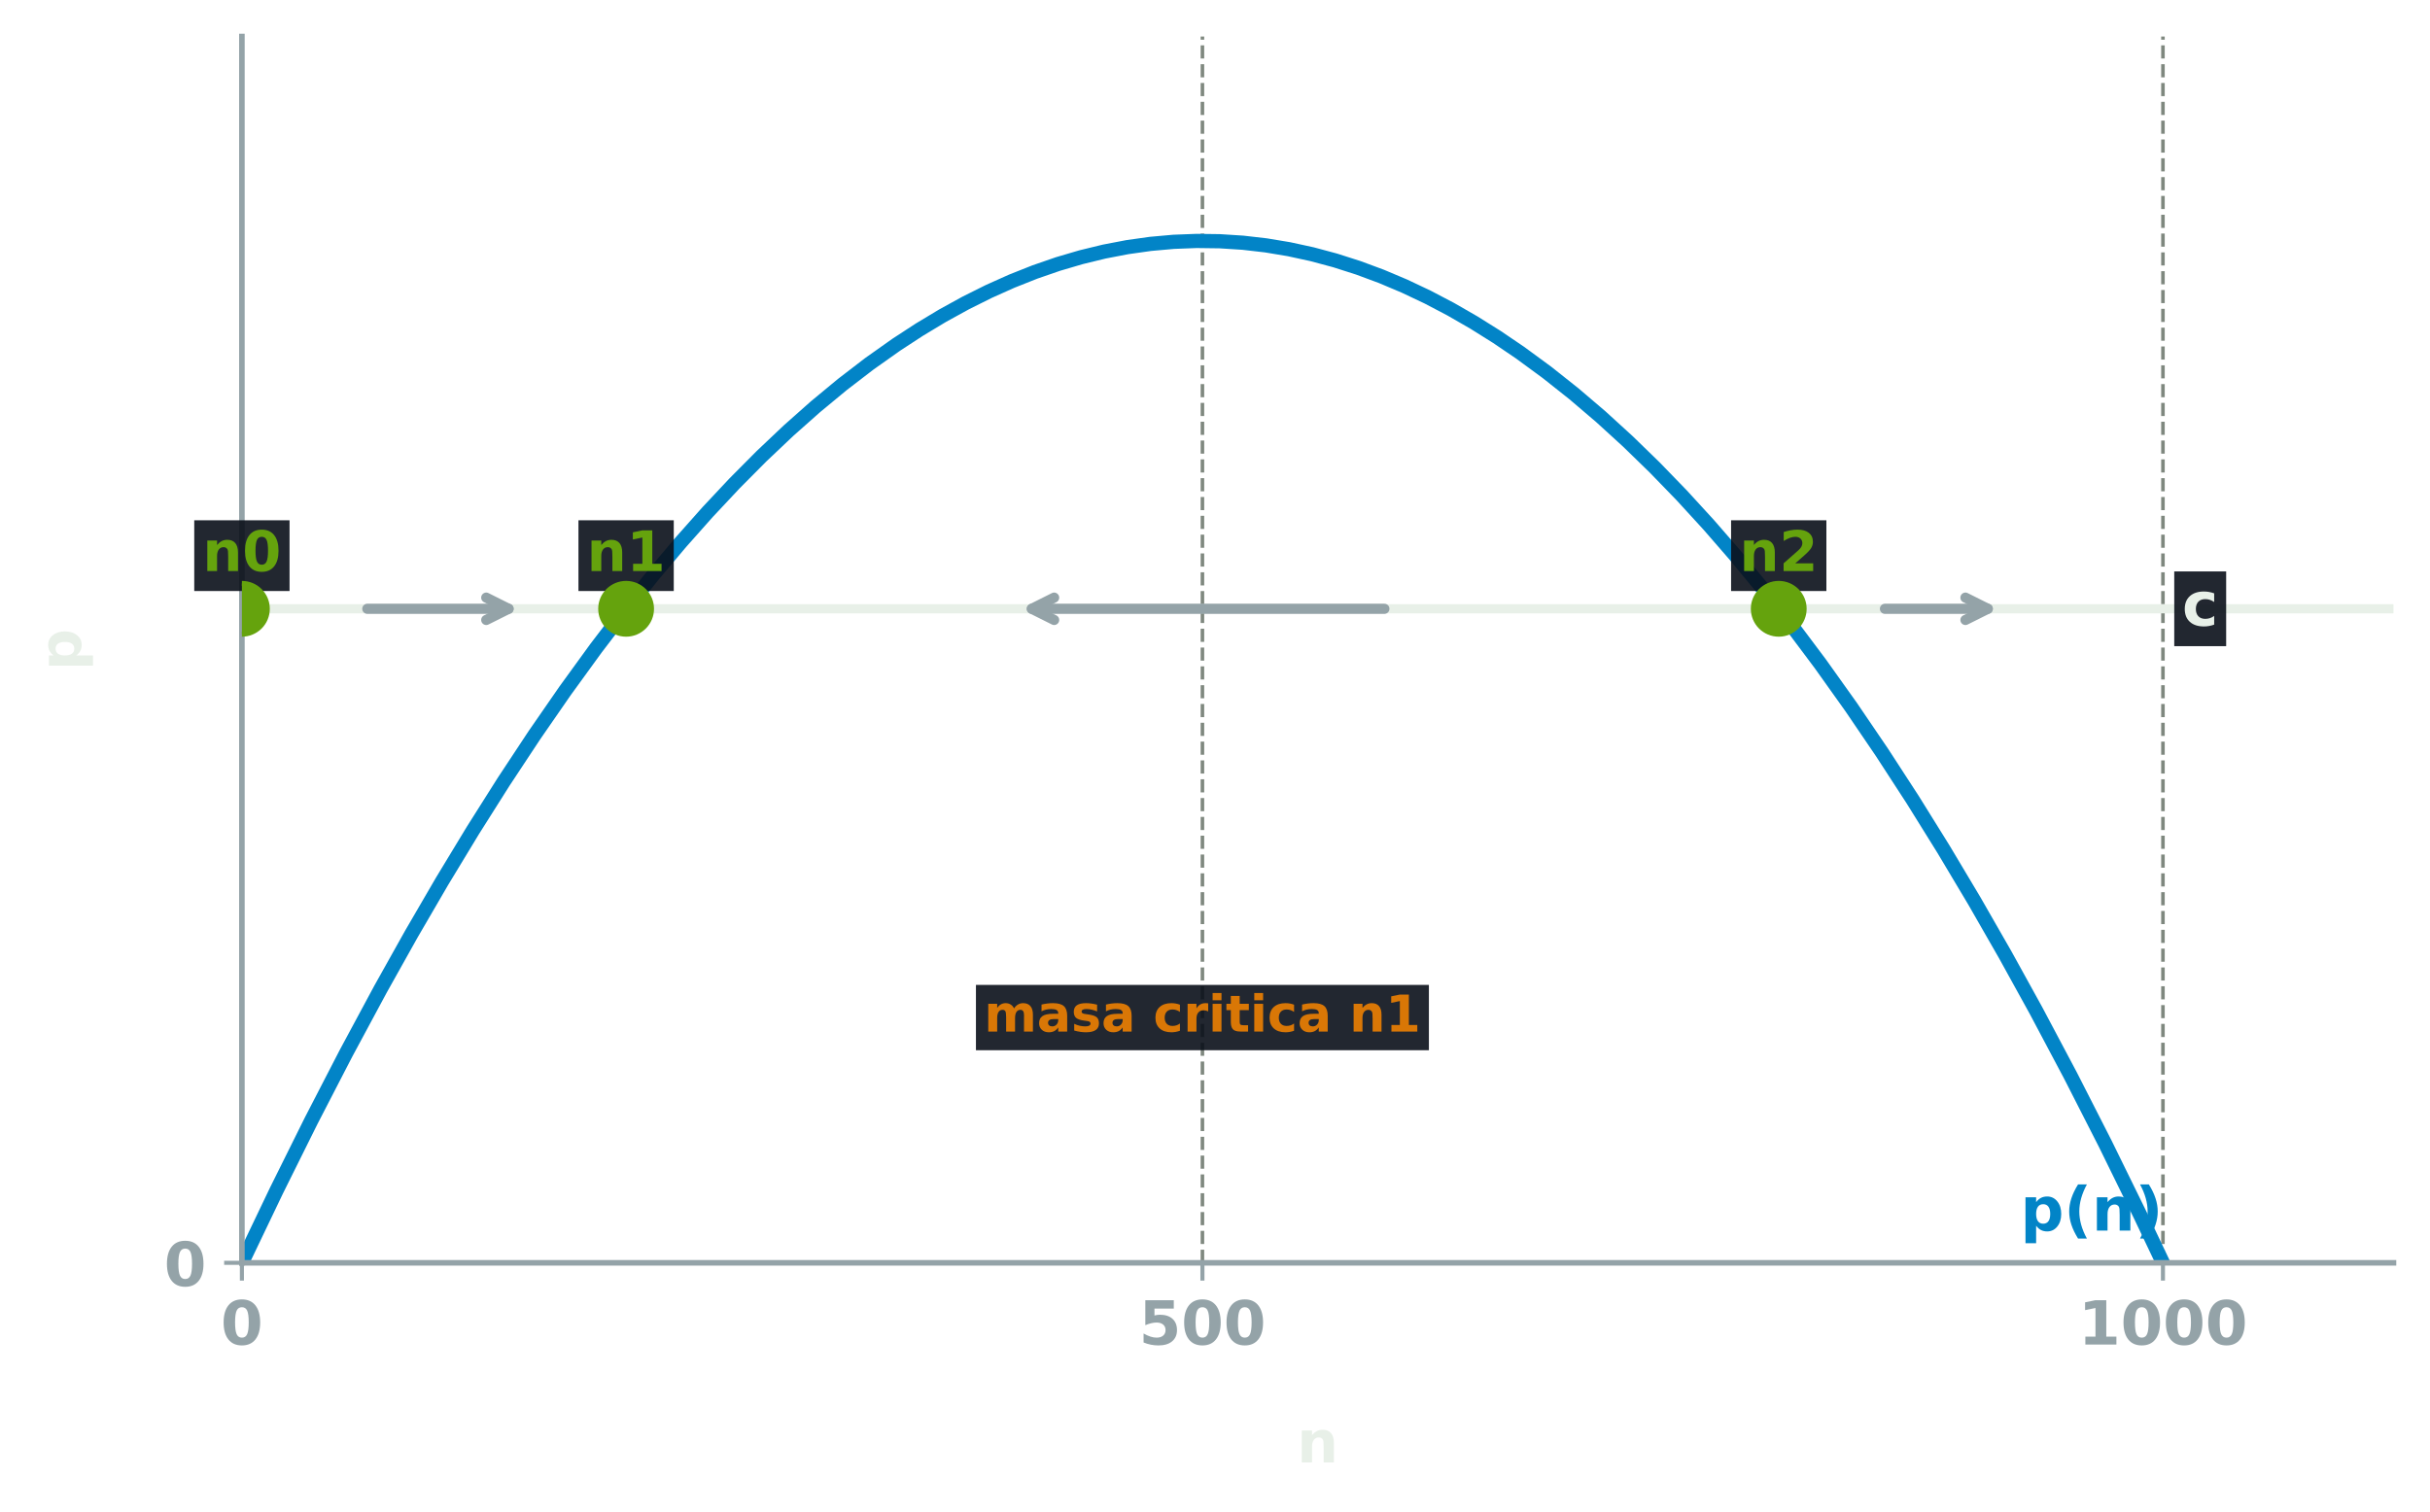
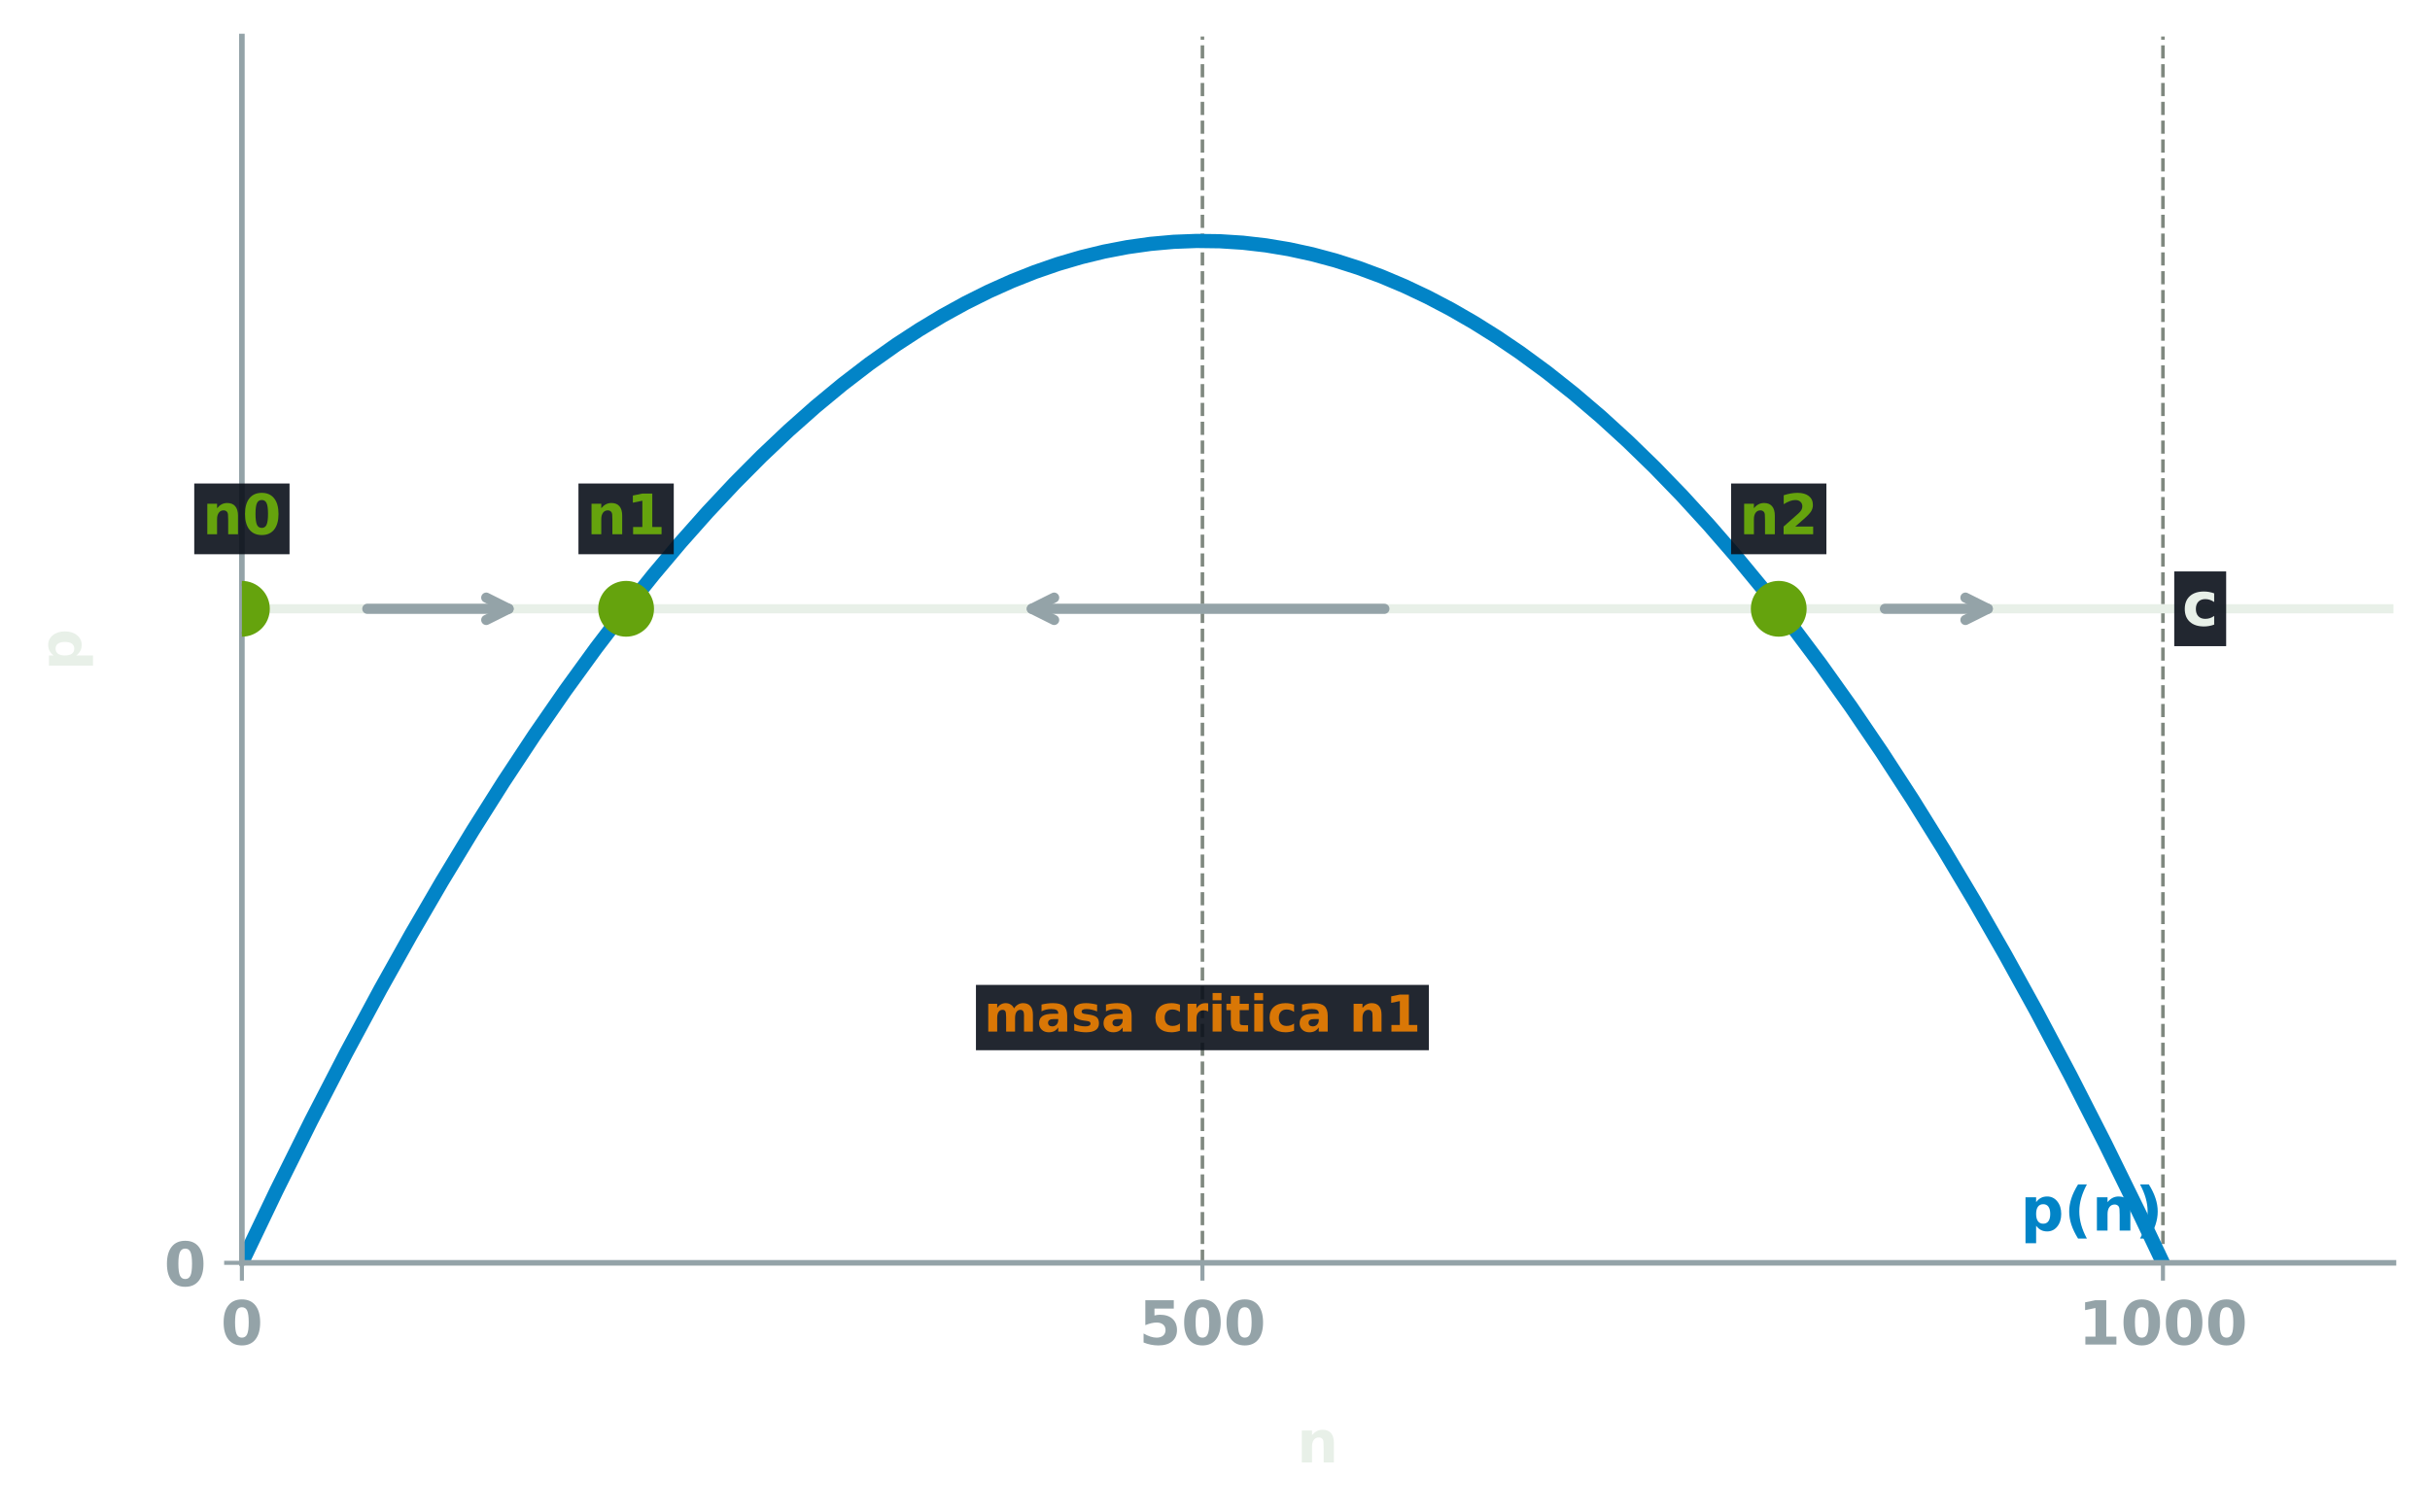
<svg xmlns="http://www.w3.org/2000/svg" xmlns:xlink="http://www.w3.org/1999/xlink" width="478.959pt" height="297.92pt" viewBox="0 0 478.959 297.92" version="1.1">
  <defs>
    <style type="text/css">*{stroke-linejoin: round; stroke-linecap: butt}</style>
  </defs>
  <g id="figure_1">
    <g id="patch_1">
      <path d="M 0 297.92  L 478.959 297.92  L 478.959 0  L 0 0  L 0 297.92  z " style="fill: none; opacity: 0" />
    </g>
    <g id="axes_1">
      <g id="patch_2">
        <path d="M 47.679 248.976  L 471.759 248.976  L 471.759 7.2  L 47.679 7.2  L 47.679 248.976  z " style="fill: none" />
      </g>
      <g id="matplotlib.axis_1">
        <g id="xtick_1">
          <g id="line2d_1">
            <path d="M 47.679 248.976  L 47.679 7.2  " clip-path="url(#p44074ce4bd)" style="fill: none; stroke-dasharray: 2.59,1.12; stroke-dashoffset: 0; stroke: #2a3a2a; stroke-opacity: 0.6; stroke-width: 0.7" />
          </g>
          <g id="line2d_2">
            <defs>
              <path id="m409fbe080f" d="M 0 0  L 0 3.5  " style="stroke: #94a3a8; stroke-width: 0.8" />
            </defs>
            <g>
              <use xlink:href="#m409fbe080f" x="47.679" y="248.976" style="fill: #94a3a8; stroke: #94a3a8; stroke-width: 0.8" />
            </g>
          </g>
          <g id="text_1">
            <g style="fill: #94a3a8" transform="translate(43.50453 265.0941) scale(0.12 -0.12)">
              <defs>
                <path id="DejaVuSans-Bold-30" d="M 2944 2338  Q 2944 3213 2780 3570  Q 2616 3928 2228 3928  Q 1841 3928 1675 3570  Q 1509 3213 1509 2338  Q 1509 1453 1675 1090  Q 1841 728 2228 728  Q 2613 728 2778 1090  Q 2944 1453 2944 2338  z M 4147 2328  Q 4147 1169 3647 539  Q 3147 -91 2228 -91  Q 1306 -91 806 539  Q 306 1169 306 2328  Q 306 3491 806 4120  Q 1306 4750 2228 4750  Q 3147 4750 3647 4120  Q 4147 3491 4147 2328  z " transform="scale(0.015625)" />
              </defs>
              <use xlink:href="#DejaVuSans-Bold-30" />
            </g>
          </g>
        </g>
        <g id="xtick_2">
          <g id="line2d_3">
            <path d="M 237.001 248.976  L 237.001 7.2  " clip-path="url(#p44074ce4bd)" style="fill: none; stroke-dasharray: 2.59,1.12; stroke-dashoffset: 0; stroke: #2a3a2a; stroke-opacity: 0.6; stroke-width: 0.7" />
          </g>
          <g id="line2d_4">
            <g>
              <use xlink:href="#m409fbe080f" x="237.001" y="248.976" style="fill: #94a3a8; stroke: #94a3a8; stroke-width: 0.8" />
            </g>
          </g>
          <g id="text_2">
            <g style="fill: #94a3a8" transform="translate(224.4766 265.0941) scale(0.12 -0.12)">
              <defs>
                <path id="DejaVuSans-Bold-35" d="M 678 4666  L 3669 4666  L 3669 3781  L 1638 3781  L 1638 3059  Q 1775 3097 1914 3117  Q 2053 3138 2203 3138  Q 3056 3138 3531 2711  Q 4006 2284 4006 1522  Q 4006 766 3489 337  Q 2972 -91 2053 -91  Q 1656 -91 1267 -14  Q 878 63 494 219  L 494 1166  Q 875 947 1217 837  Q 1559 728 1863 728  Q 2300 728 2551 942  Q 2803 1156 2803 1522  Q 2803 1891 2551 2103  Q 2300 2316 1863 2316  Q 1603 2316 1309 2248  Q 1016 2181 678 2041  L 678 4666  z " transform="scale(0.015625)" />
              </defs>
              <use xlink:href="#DejaVuSans-Bold-35" />
              <use xlink:href="#DejaVuSans-Bold-30" x="69.58" />
              <use xlink:href="#DejaVuSans-Bold-30" x="139.16" />
            </g>
          </g>
        </g>
        <g id="xtick_3">
          <g id="line2d_5">
            <path d="M 426.322 248.976  L 426.322 7.2  " clip-path="url(#p44074ce4bd)" style="fill: none; stroke-dasharray: 2.59,1.12; stroke-dashoffset: 0; stroke: #2a3a2a; stroke-opacity: 0.6; stroke-width: 0.7" />
          </g>
          <g id="line2d_6">
            <g>
              <use xlink:href="#m409fbe080f" x="426.322" y="248.976" style="fill: #94a3a8; stroke: #94a3a8; stroke-width: 0.8" />
            </g>
          </g>
          <g id="text_3">
            <g style="fill: #94a3a8" transform="translate(409.6233 265.0941) scale(0.12 -0.12)">
              <defs>
                <path id="DejaVuSans-Bold-31" d="M 750 831  L 1813 831  L 1813 3847  L 722 3622  L 722 4441  L 1806 4666  L 2950 4666  L 2950 831  L 4013 831  L 4013 0  L 750 0  L 750 831  z " transform="scale(0.015625)" />
              </defs>
              <use xlink:href="#DejaVuSans-Bold-31" />
              <use xlink:href="#DejaVuSans-Bold-30" x="69.58" />
              <use xlink:href="#DejaVuSans-Bold-30" x="139.16" />
              <use xlink:href="#DejaVuSans-Bold-30" x="208.74" />
            </g>
          </g>
        </g>
        <g id="text_4">
          <g style="fill: #e8f0e8" transform="translate(255.6259 288.328) scale(0.115 -0.115)">
            <defs>
              <path id="DejaVuSans-Bold-6e" d="M 4056 2131  L 4056 0  L 2931 0  L 2931 347  L 2931 1631  Q 2931 2084 2911 2256  Q 2891 2428 2841 2509  Q 2775 2619 2662 2680  Q 2550 2741 2406 2741  Q 2056 2741 1856 2470  Q 1656 2200 1656 1722  L 1656 0  L 538 0  L 538 3500  L 1656 3500  L 1656 2988  Q 1909 3294 2193 3439  Q 2478 3584 2822 3584  Q 3428 3584 3742 3212  Q 4056 2841 4056 2131  z " transform="scale(0.015625)" />
            </defs>
            <use xlink:href="#DejaVuSans-Bold-6e" />
          </g>
        </g>
      </g>
      <g id="matplotlib.axis_2">
        <g id="ytick_1">
          <g id="line2d_7">
            <path d="M 47.679 248.976  L 471.759 248.976  " clip-path="url(#p44074ce4bd)" style="fill: none; stroke-dasharray: 2.59,1.12; stroke-dashoffset: 0; stroke: #2a3a2a; stroke-opacity: 0.6; stroke-width: 0.7" />
          </g>
          <g id="line2d_8">
            <defs>
              <path id="m766cb33b4f" d="M 0 0  L -3.5 0  " style="stroke: #94a3a8; stroke-width: 0.8" />
            </defs>
            <g>
              <use xlink:href="#m766cb33b4f" x="47.679" y="248.976" style="fill: #94a3a8; stroke: #94a3a8; stroke-width: 0.8" />
            </g>
          </g>
          <g id="text_5">
            <g style="fill: #94a3a8" transform="translate(32.32984 253.5351) scale(0.12 -0.12)">
              <use xlink:href="#DejaVuSans-Bold-30" />
            </g>
          </g>
        </g>
        <g id="text_6">
          <g style="fill: #e8f0e8" transform="translate(15.9382 132.2037) rotate(-90) scale(0.115 -0.115)">
            <defs>
              <path id="DejaVuSans-Bold-70" d="M 1656 506  L 1656 -1331  L 538 -1331  L 538 3500  L 1656 3500  L 1656 2988  Q 1888 3294 2169 3439  Q 2450 3584 2816 3584  Q 3463 3584 3878 3070  Q 4294 2556 4294 1747  Q 4294 938 3878 423  Q 3463 -91 2816 -91  Q 2450 -91 2169 54  Q 1888 200 1656 506  z M 2400 2772  Q 2041 2772 1848 2508  Q 1656 2244 1656 1747  Q 1656 1250 1848 986  Q 2041 722 2400 722  Q 2759 722 2948 984  Q 3138 1247 3138 1747  Q 3138 2247 2948 2509  Q 2759 2772 2400 2772  z " transform="scale(0.015625)" />
            </defs>
            <use xlink:href="#DejaVuSans-Bold-70" />
          </g>
        </g>
      </g>
      <g id="line2d_9">
        <path d="M 47.679 248.976  L 54.508 234.703  L 61.338 220.953  L 68.167 207.729  L 74.996 195.028  L 81.067 184.179  L 87.137 173.744  L 93.207 163.724  L 99.278 154.117  L 105.348 144.925  L 111.419 136.148  L 117.489 127.784  L 123.56 119.835  L 128.871 113.219  L 134.183 106.921  L 139.494 100.94  L 144.806 95.276  L 150.118 89.929  L 155.429 84.899  L 160.741 80.187  L 166.053 75.791  L 171.364 71.713  L 176.676 67.952  L 181.229 64.981  L 185.781 62.243  L 190.334 59.738  L 194.887 57.466  L 199.44 55.427  L 203.993 53.62  L 208.546 52.047  L 213.098 50.708  L 217.651 49.601  L 222.204 48.727  L 226.757 48.086  L 231.31 47.678  L 235.862 47.503  L 240.415 47.562  L 244.968 47.853  L 249.521 48.377  L 254.074 49.135  L 258.627 50.125  L 263.179 51.348  L 267.732 52.805  L 272.285 54.494  L 276.838 56.417  L 281.391 58.573  L 285.943 60.961  L 290.496 63.583  L 295.049 66.437  L 299.602 69.525  L 304.914 73.422  L 310.225 77.636  L 315.537 82.167  L 320.848 87.016  L 326.16 92.181  L 331.472 97.664  L 336.783 103.464  L 342.095 109.582  L 347.407 116.016  L 352.718 122.767  L 358.789 130.872  L 364.859 139.391  L 370.929 148.324  L 377 157.671  L 383.07 167.433  L 389.141 177.609  L 395.211 188.199  L 401.282 199.203  L 408.111 212.079  L 414.94 225.478  L 421.769 239.402  L 426.322 248.976  L 426.322 248.976  " clip-path="url(#p44074ce4bd)" style="fill: none; stroke: #0284c7; stroke-width: 2.8; stroke-linecap: square" />
      </g>
      <g id="line2d_10">
        <path d="M 47.679 120.029  L 471.759 120.029  " clip-path="url(#p44074ce4bd)" style="fill: none; stroke: #e8f0e8; stroke-width: 1.8; stroke-linecap: square" />
      </g>
      <g id="patch_3">
        <path d="M 47.679 248.976  L 47.679 7.2  " style="fill: none; stroke: #94a3a8; stroke-width: 1.1; stroke-linejoin: miter; stroke-linecap: square" />
      </g>
      <g id="patch_4">
        <path d="M 47.679 248.976  L 471.759 248.976  " style="fill: none; stroke: #94a3a8; stroke-width: 1.1; stroke-linejoin: miter; stroke-linecap: square" />
      </g>
      <g id="end-label">
        <g style="fill: #0284c7" transform="translate(398.2215 242.6162) scale(0.12 -0.12)">
          <defs>
            <path id="DejaVuSans-Bold-28" d="M 2413 -844  L 1484 -844  Q 1006 -72 778 623  Q 550 1319 550 2003  Q 550 2688 779 3389  Q 1009 4091 1484 4856  L 2413 4856  Q 2013 4116 1813 3408  Q 1613 2700 1613 2009  Q 1613 1319 1811 609  Q 2009 -100 2413 -844  z " transform="scale(0.015625)" />
            <path id="DejaVuSans-Bold-29" d="M 513 -844  Q 913 -100 1113 609  Q 1313 1319 1313 2009  Q 1313 2700 1113 3408  Q 913 4116 513 4856  L 1441 4856  Q 1916 4091 2145 3389  Q 2375 2688 2375 2003  Q 2375 1319 2147 623  Q 1919 -72 1441 -844  L 513 -844  z " transform="scale(0.015625)" />
          </defs>
          <use xlink:href="#DejaVuSans-Bold-70" />
          <use xlink:href="#DejaVuSans-Bold-28" x="71.582" />
          <use xlink:href="#DejaVuSans-Bold-6e" x="117.285" />
          <use xlink:href="#DejaVuSans-Bold-29" x="188.477" />
        </g>
      </g>
      <g id="text_7">
        <g id="patch_5">
          <path d="M 428.549 127.396  L 438.782 127.396  L 438.782 112.662  L 428.549 112.662  z " style="fill: #0a0f1a; opacity: 0.9" />
        </g>
        <g style="fill: #e8f0e8" transform="translate(430.1085 123.3401) scale(0.12 -0.12)">
          <defs>
            <path id="DejaVuSans-Bold-63" d="M 3366 3391  L 3366 2478  Q 3138 2634 2908 2709  Q 2678 2784 2431 2784  Q 1963 2784 1702 2511  Q 1441 2238 1441 1747  Q 1441 1256 1702 982  Q 1963 709 2431 709  Q 2694 709 2930 787  Q 3166 866 3366 1019  L 3366 103  Q 3103 6 2833 -42  Q 2563 -91 2291 -91  Q 1344 -91 809 395  Q 275 881 275 1747  Q 275 2613 809 3098  Q 1344 3584 2291 3584  Q 2566 3584 2833 3536  Q 3100 3488 3366 3391  z " transform="scale(0.015625)" />
          </defs>
          <use xlink:href="#DejaVuSans-Bold-63" />
        </g>
      </g>
      <g id="text_8">
        <g id="patch_6">
-           <path d="M 38.287 116.525  L 57.071 116.525  L 57.071 102.579  L 38.287 102.579  z " style="fill: #0a0f1a; opacity: 0.9" />
-         </g>
-         <g style="fill: #65a30d" transform="translate(39.93711 112.5872) scale(0.11 -0.11)">
+           <path d="M 38.287 109.272  L 57.071 109.272  L 57.071 95.326  L 38.287 95.326  z " style="fill: #0a0f1a; opacity: 0.9" />
+         </g>
+         <g style="fill: #65a30d" transform="translate(39.93711 105.3339) scale(0.11 -0.11)">
          <use xlink:href="#DejaVuSans-Bold-6e" />
          <use xlink:href="#DejaVuSans-Bold-30" x="71.191" />
        </g>
      </g>
      <g id="text_9">
        <g id="patch_7">
-           <path d="M 114.016 116.525  L 132.8 116.525  L 132.8 102.579  L 114.016 102.579  z " style="fill: #0a0f1a; opacity: 0.9" />
-         </g>
-         <g style="fill: #65a30d" transform="translate(115.6657 112.5872) scale(0.11 -0.11)">
+           <path d="M 114.016 109.272  L 132.8 109.272  L 132.8 95.326  L 114.016 95.326  z " style="fill: #0a0f1a; opacity: 0.9" />
+         </g>
+         <g style="fill: #65a30d" transform="translate(115.6657 105.3339) scale(0.11 -0.11)">
          <use xlink:href="#DejaVuSans-Bold-6e" />
          <use xlink:href="#DejaVuSans-Bold-31" x="71.191" />
        </g>
      </g>
      <g id="text_10">
        <g id="patch_8">
-           <path d="M 341.201 116.525  L 359.986 116.525  L 359.986 102.579  L 341.201 102.579  z " style="fill: #0a0f1a; opacity: 0.9" />
-         </g>
-         <g style="fill: #65a30d" transform="translate(342.8514 112.5872) scale(0.11 -0.11)">
+           <path d="M 341.201 109.272  L 359.986 109.272  L 359.986 95.326  L 341.201 95.326  z " style="fill: #0a0f1a; opacity: 0.9" />
+         </g>
+         <g style="fill: #65a30d" transform="translate(342.8514 105.3339) scale(0.11 -0.11)">
          <defs>
            <path id="DejaVuSans-Bold-32" d="M 1844 884  L 3897 884  L 3897 0  L 506 0  L 506 884  L 2209 2388  Q 2438 2594 2547 2791  Q 2656 2988 2656 3200  Q 2656 3528 2436 3728  Q 2216 3928 1850 3928  Q 1569 3928 1234 3808  Q 900 3688 519 3450  L 519 4475  Q 925 4609 1322 4679  Q 1719 4750 2100 4750  Q 2938 4750 3402 4381  Q 3866 4013 3866 3353  Q 3866 2972 3669 2642  Q 3472 2313 2841 1759  L 1844 884  z " transform="scale(0.015625)" />
          </defs>
          <use xlink:href="#DejaVuSans-Bold-6e" />
          <use xlink:href="#DejaVuSans-Bold-32" x="71.191" />
        </g>
      </g>
      <g id="patch_9">
        <path d="M 72.399 120.029  Q 87.437 120.029 100.239 120.029  " style="fill: none; stroke: #94a3a8; stroke-width: 2; stroke-linecap: round" />
        <path d="M 95.839 117.829  L 100.239 120.029  L 95.839 122.229  " style="fill: none; stroke: #94a3a8; stroke-width: 2; stroke-linecap: round" />
      </g>
      <g id="patch_10">
        <path d="M 272.864 120.029  Q 237.001 120.029 203.375 120.029  " style="fill: none; stroke: #94a3a8; stroke-width: 2; stroke-linecap: round" />
        <path d="M 207.775 122.229  L 203.375 120.029  L 207.775 117.829  " style="fill: none; stroke: #94a3a8; stroke-width: 2; stroke-linecap: round" />
      </g>
      <g id="patch_11">
        <path d="M 371.528 120.029  Q 382.779 120.029 391.794 120.029  " style="fill: none; stroke: #94a3a8; stroke-width: 2; stroke-linecap: round" />
        <path d="M 387.394 117.829  L 391.794 120.029  L 387.394 122.229  " style="fill: none; stroke: #94a3a8; stroke-width: 2; stroke-linecap: round" />
      </g>
      <g id="text_11">
        <g id="patch_12">
          <path d="M 192.361 207.06  L 281.64 207.06  L 281.64 194.182  L 192.361 194.182  z " style="fill: #0a0f1a; opacity: 0.9" />
        </g>
        <g style="fill: #d97706" transform="translate(193.9608 203.3802) scale(0.1 -0.1)">
          <defs>
            <path id="DejaVuSans-Bold-6d" d="M 3781 2919  Q 3994 3244 4286 3414  Q 4578 3584 4928 3584  Q 5531 3584 5847 3212  Q 6163 2841 6163 2131  L 6163 0  L 5038 0  L 5038 1825  Q 5041 1866 5042 1909  Q 5044 1953 5044 2034  Q 5044 2406 4934 2573  Q 4825 2741 4581 2741  Q 4263 2741 4089 2478  Q 3916 2216 3909 1719  L 3909 0  L 2784 0  L 2784 1825  Q 2784 2406 2684 2573  Q 2584 2741 2328 2741  Q 2006 2741 1831 2477  Q 1656 2213 1656 1722  L 1656 0  L 531 0  L 531 3500  L 1656 3500  L 1656 2988  Q 1863 3284 2130 3434  Q 2397 3584 2719 3584  Q 3081 3584 3359 3409  Q 3638 3234 3781 2919  z " transform="scale(0.015625)" />
            <path id="DejaVuSans-Bold-61" d="M 2106 1575  Q 1756 1575 1579 1456  Q 1403 1338 1403 1106  Q 1403 894 1545 773  Q 1688 653 1941 653  Q 2256 653 2472 879  Q 2688 1106 2688 1447  L 2688 1575  L 2106 1575  z M 3816 1997  L 3816 0  L 2688 0  L 2688 519  Q 2463 200 2181 54  Q 1900 -91 1497 -91  Q 953 -91 614 226  Q 275 544 275 1050  Q 275 1666 698 1953  Q 1122 2241 2028 2241  L 2688 2241  L 2688 2328  Q 2688 2594 2478 2717  Q 2269 2841 1825 2841  Q 1466 2841 1156 2769  Q 847 2697 581 2553  L 581 3406  Q 941 3494 1303 3539  Q 1666 3584 2028 3584  Q 2975 3584 3395 3211  Q 3816 2838 3816 1997  z " transform="scale(0.015625)" />
            <path id="DejaVuSans-Bold-73" d="M 3272 3391  L 3272 2541  Q 2913 2691 2578 2766  Q 2244 2841 1947 2841  Q 1628 2841 1473 2761  Q 1319 2681 1319 2516  Q 1319 2381 1436 2309  Q 1553 2238 1856 2203  L 2053 2175  Q 2913 2066 3209 1816  Q 3506 1566 3506 1031  Q 3506 472 3093 190  Q 2681 -91 1863 -91  Q 1516 -91 1145 -36  Q 775 19 384 128  L 384 978  Q 719 816 1070 734  Q 1422 653 1784 653  Q 2113 653 2278 743  Q 2444 834 2444 1013  Q 2444 1163 2330 1236  Q 2216 1309 1875 1350  L 1678 1375  Q 931 1469 631 1722  Q 331 1975 331 2491  Q 331 3047 712 3315  Q 1094 3584 1881 3584  Q 2191 3584 2531 3537  Q 2872 3491 3272 3391  z " transform="scale(0.015625)" />
            <path id="DejaVuSans-Bold-20" transform="scale(0.015625)" />
            <path id="DejaVuSans-Bold-72" d="M 3138 2547  Q 2991 2616 2845 2648  Q 2700 2681 2553 2681  Q 2122 2681 1889 2404  Q 1656 2128 1656 1613  L 1656 0  L 538 0  L 538 3500  L 1656 3500  L 1656 2925  Q 1872 3269 2151 3426  Q 2431 3584 2822 3584  Q 2878 3584 2943 3579  Q 3009 3575 3134 3559  L 3138 2547  z " transform="scale(0.015625)" />
            <path id="DejaVuSans-Bold-69" d="M 538 3500  L 1656 3500  L 1656 0  L 538 0  L 538 3500  z M 538 4863  L 1656 4863  L 1656 3950  L 538 3950  L 538 4863  z " transform="scale(0.015625)" />
            <path id="DejaVuSans-Bold-74" d="M 1759 4494  L 1759 3500  L 2913 3500  L 2913 2700  L 1759 2700  L 1759 1216  Q 1759 972 1856 886  Q 1953 800 2241 800  L 2816 800  L 2816 0  L 1856 0  Q 1194 0 917 276  Q 641 553 641 1216  L 641 2700  L 84 2700  L 84 3500  L 641 3500  L 641 4494  L 1759 4494  z " transform="scale(0.015625)" />
          </defs>
          <use xlink:href="#DejaVuSans-Bold-6d" />
          <use xlink:href="#DejaVuSans-Bold-61" x="104.199" />
          <use xlink:href="#DejaVuSans-Bold-73" x="171.68" />
          <use xlink:href="#DejaVuSans-Bold-61" x="231.201" />
          <use xlink:href="#DejaVuSans-Bold-20" x="298.682" />
          <use xlink:href="#DejaVuSans-Bold-63" x="333.496" />
          <use xlink:href="#DejaVuSans-Bold-72" x="392.773" />
          <use xlink:href="#DejaVuSans-Bold-69" x="442.09" />
          <use xlink:href="#DejaVuSans-Bold-74" x="476.367" />
          <use xlink:href="#DejaVuSans-Bold-69" x="524.17" />
          <use xlink:href="#DejaVuSans-Bold-63" x="558.447" />
          <use xlink:href="#DejaVuSans-Bold-61" x="617.725" />
          <use xlink:href="#DejaVuSans-Bold-20" x="685.205" />
          <use xlink:href="#DejaVuSans-Bold-6e" x="720.02" />
          <use xlink:href="#DejaVuSans-Bold-31" x="791.211" />
        </g>
      </g>
      <g id="line2d_11">
        <defs>
          <path id="m8c0068ea2e" d="M 0 5  C 1.326 5 2.598 4.473 3.536 3.536  C 4.473 2.598 5 1.326 5 0  C 5 -1.326 4.473 -2.598 3.536 -3.536  C 2.598 -4.473 1.326 -5 0 -5  C -1.326 -5 -2.598 -4.473 -3.536 -3.536  C -4.473 -2.598 -5 -1.326 -5 0  C -5 1.326 -4.473 2.598 -3.536 3.536  C -2.598 4.473 -1.326 5 0 5  z " style="stroke: #65a30d" />
        </defs>
        <g clip-path="url(#p44074ce4bd)">
          <use xlink:href="#m8c0068ea2e" x="47.679" y="120.029" style="fill: #65a30d; stroke: #65a30d" />
        </g>
      </g>
      <g id="line2d_12">
        <g clip-path="url(#p44074ce4bd)">
          <use xlink:href="#m8c0068ea2e" x="123.408" y="120.029" style="fill: #65a30d; stroke: #65a30d" />
        </g>
      </g>
      <g id="line2d_13">
        <g clip-path="url(#p44074ce4bd)">
          <use xlink:href="#m8c0068ea2e" x="350.594" y="120.029" style="fill: #65a30d; stroke: #65a30d" />
        </g>
      </g>
    </g>
  </g>
  <defs>
    <clipPath id="p44074ce4bd">
      <rect x="47.679" y="7.2" width="424.08" height="241.776" />
    </clipPath>
  </defs>
</svg>
